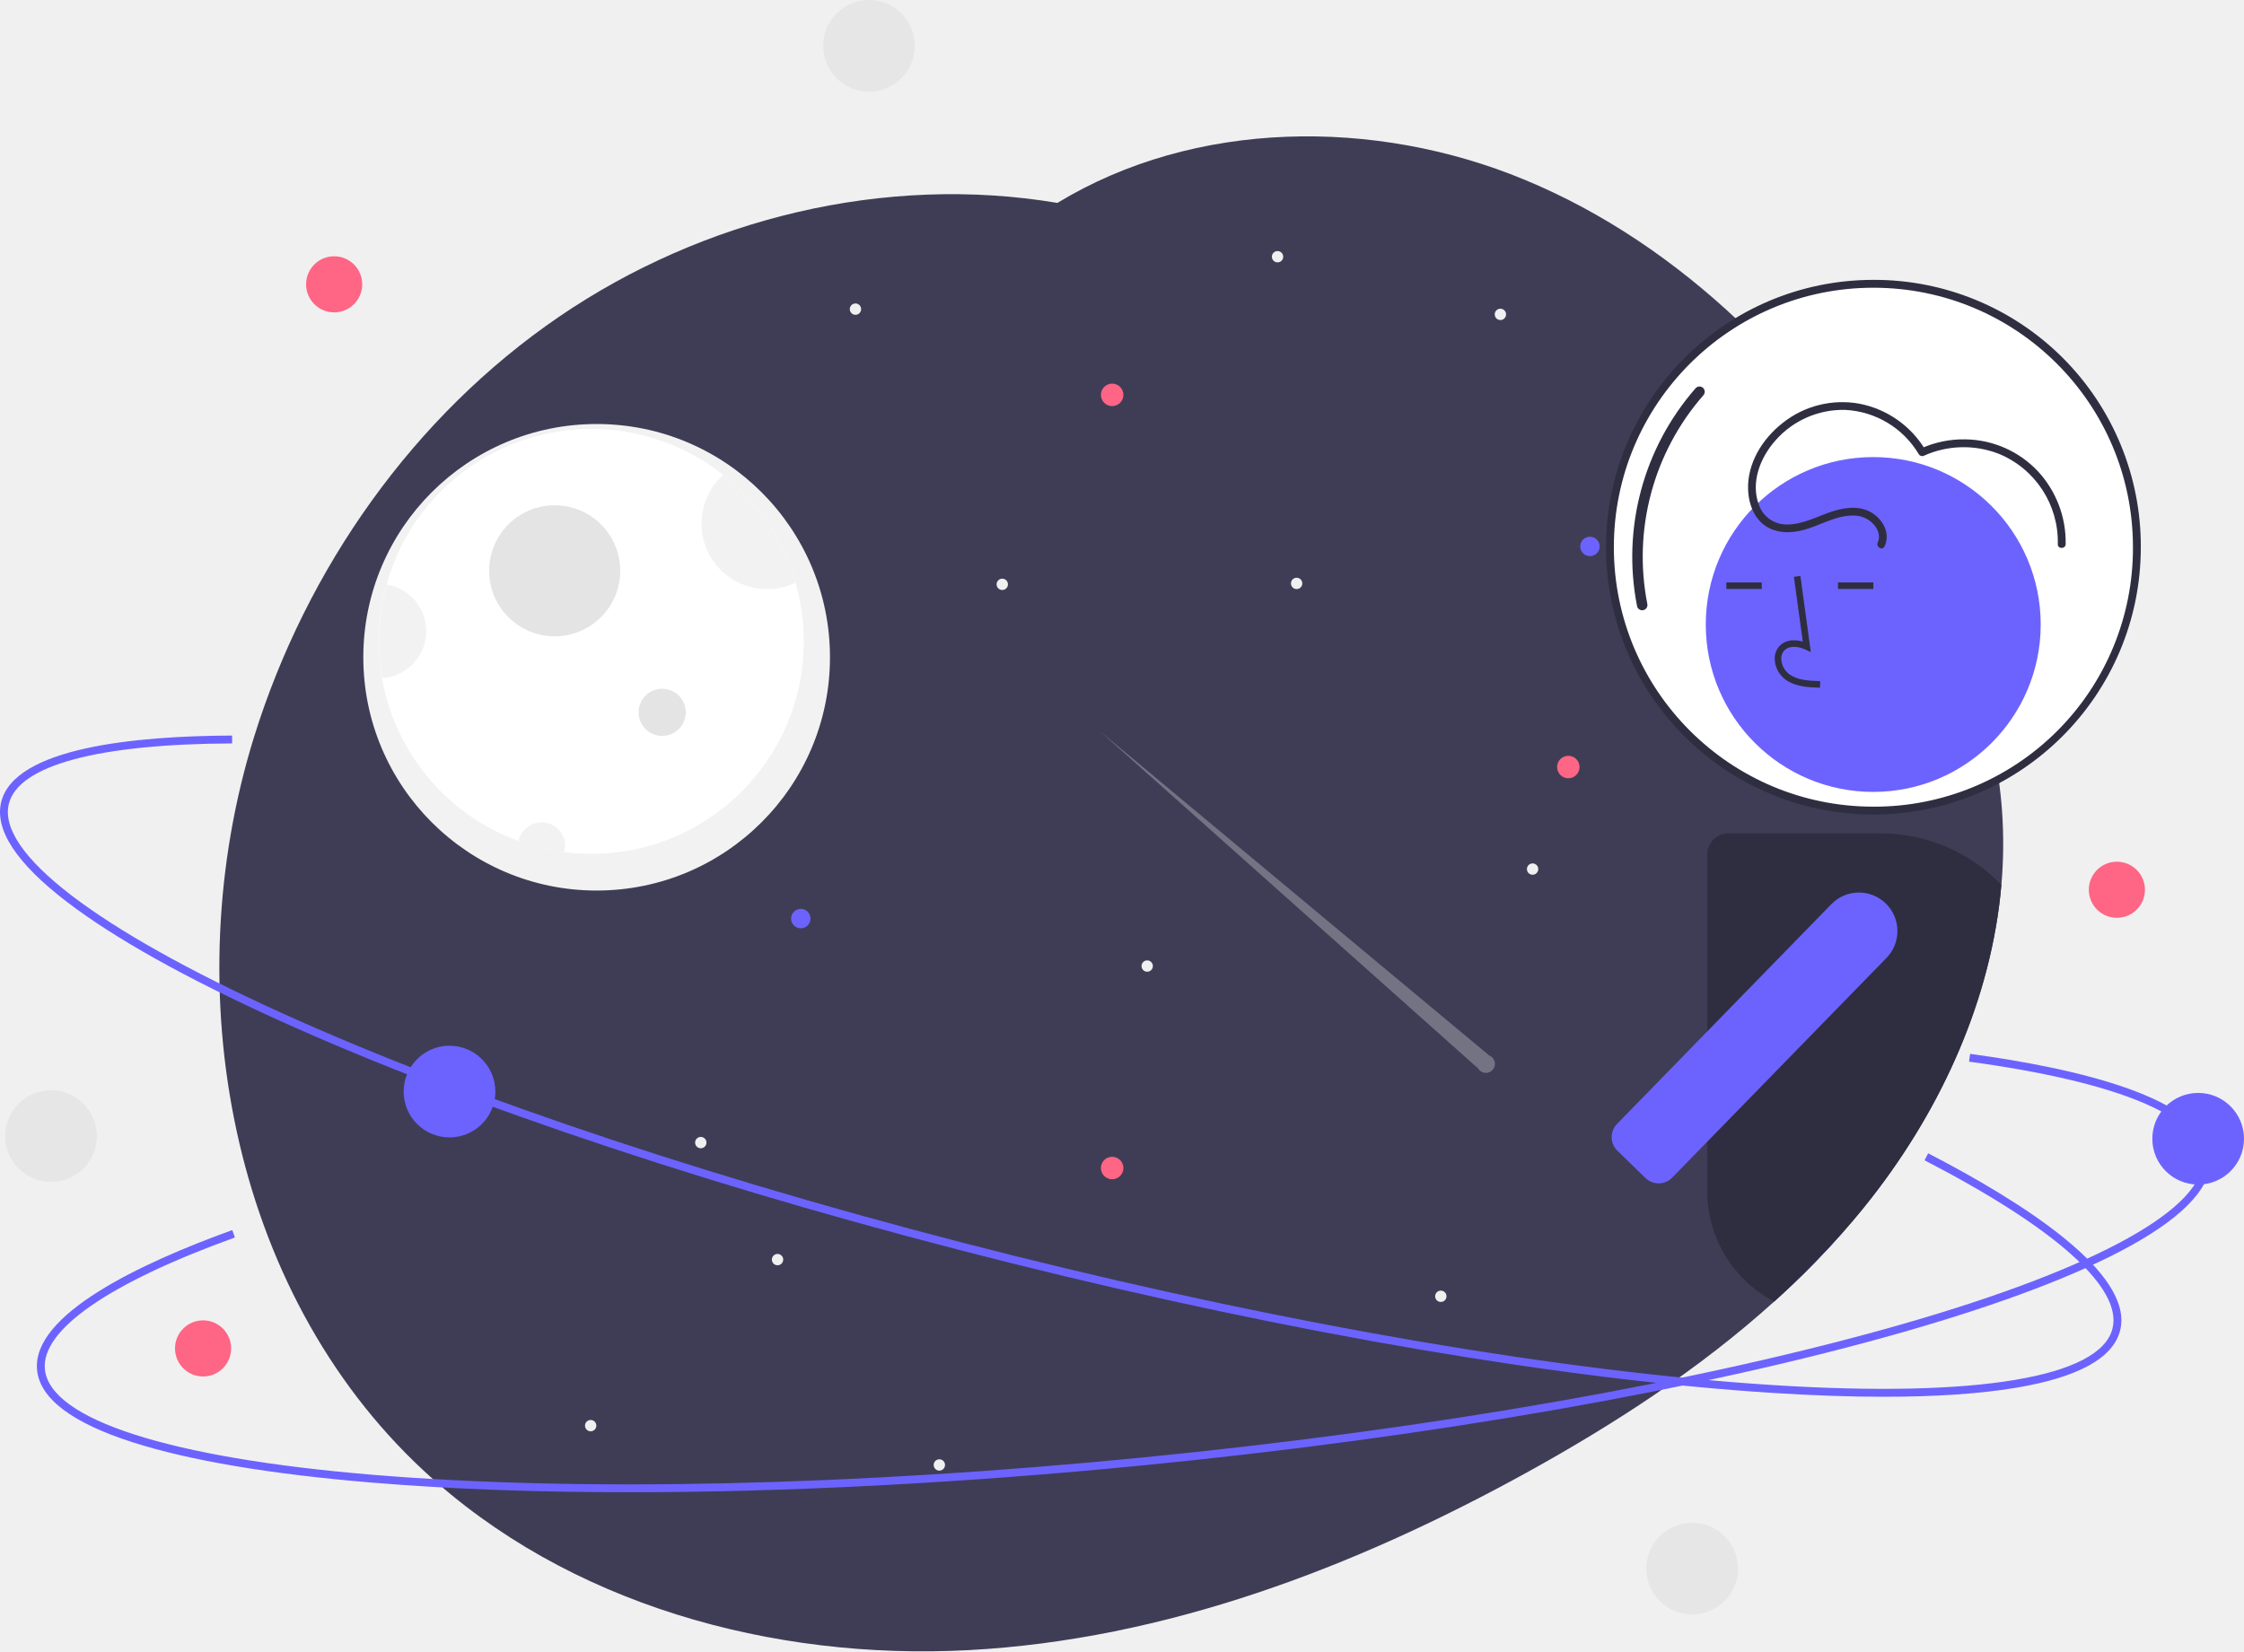
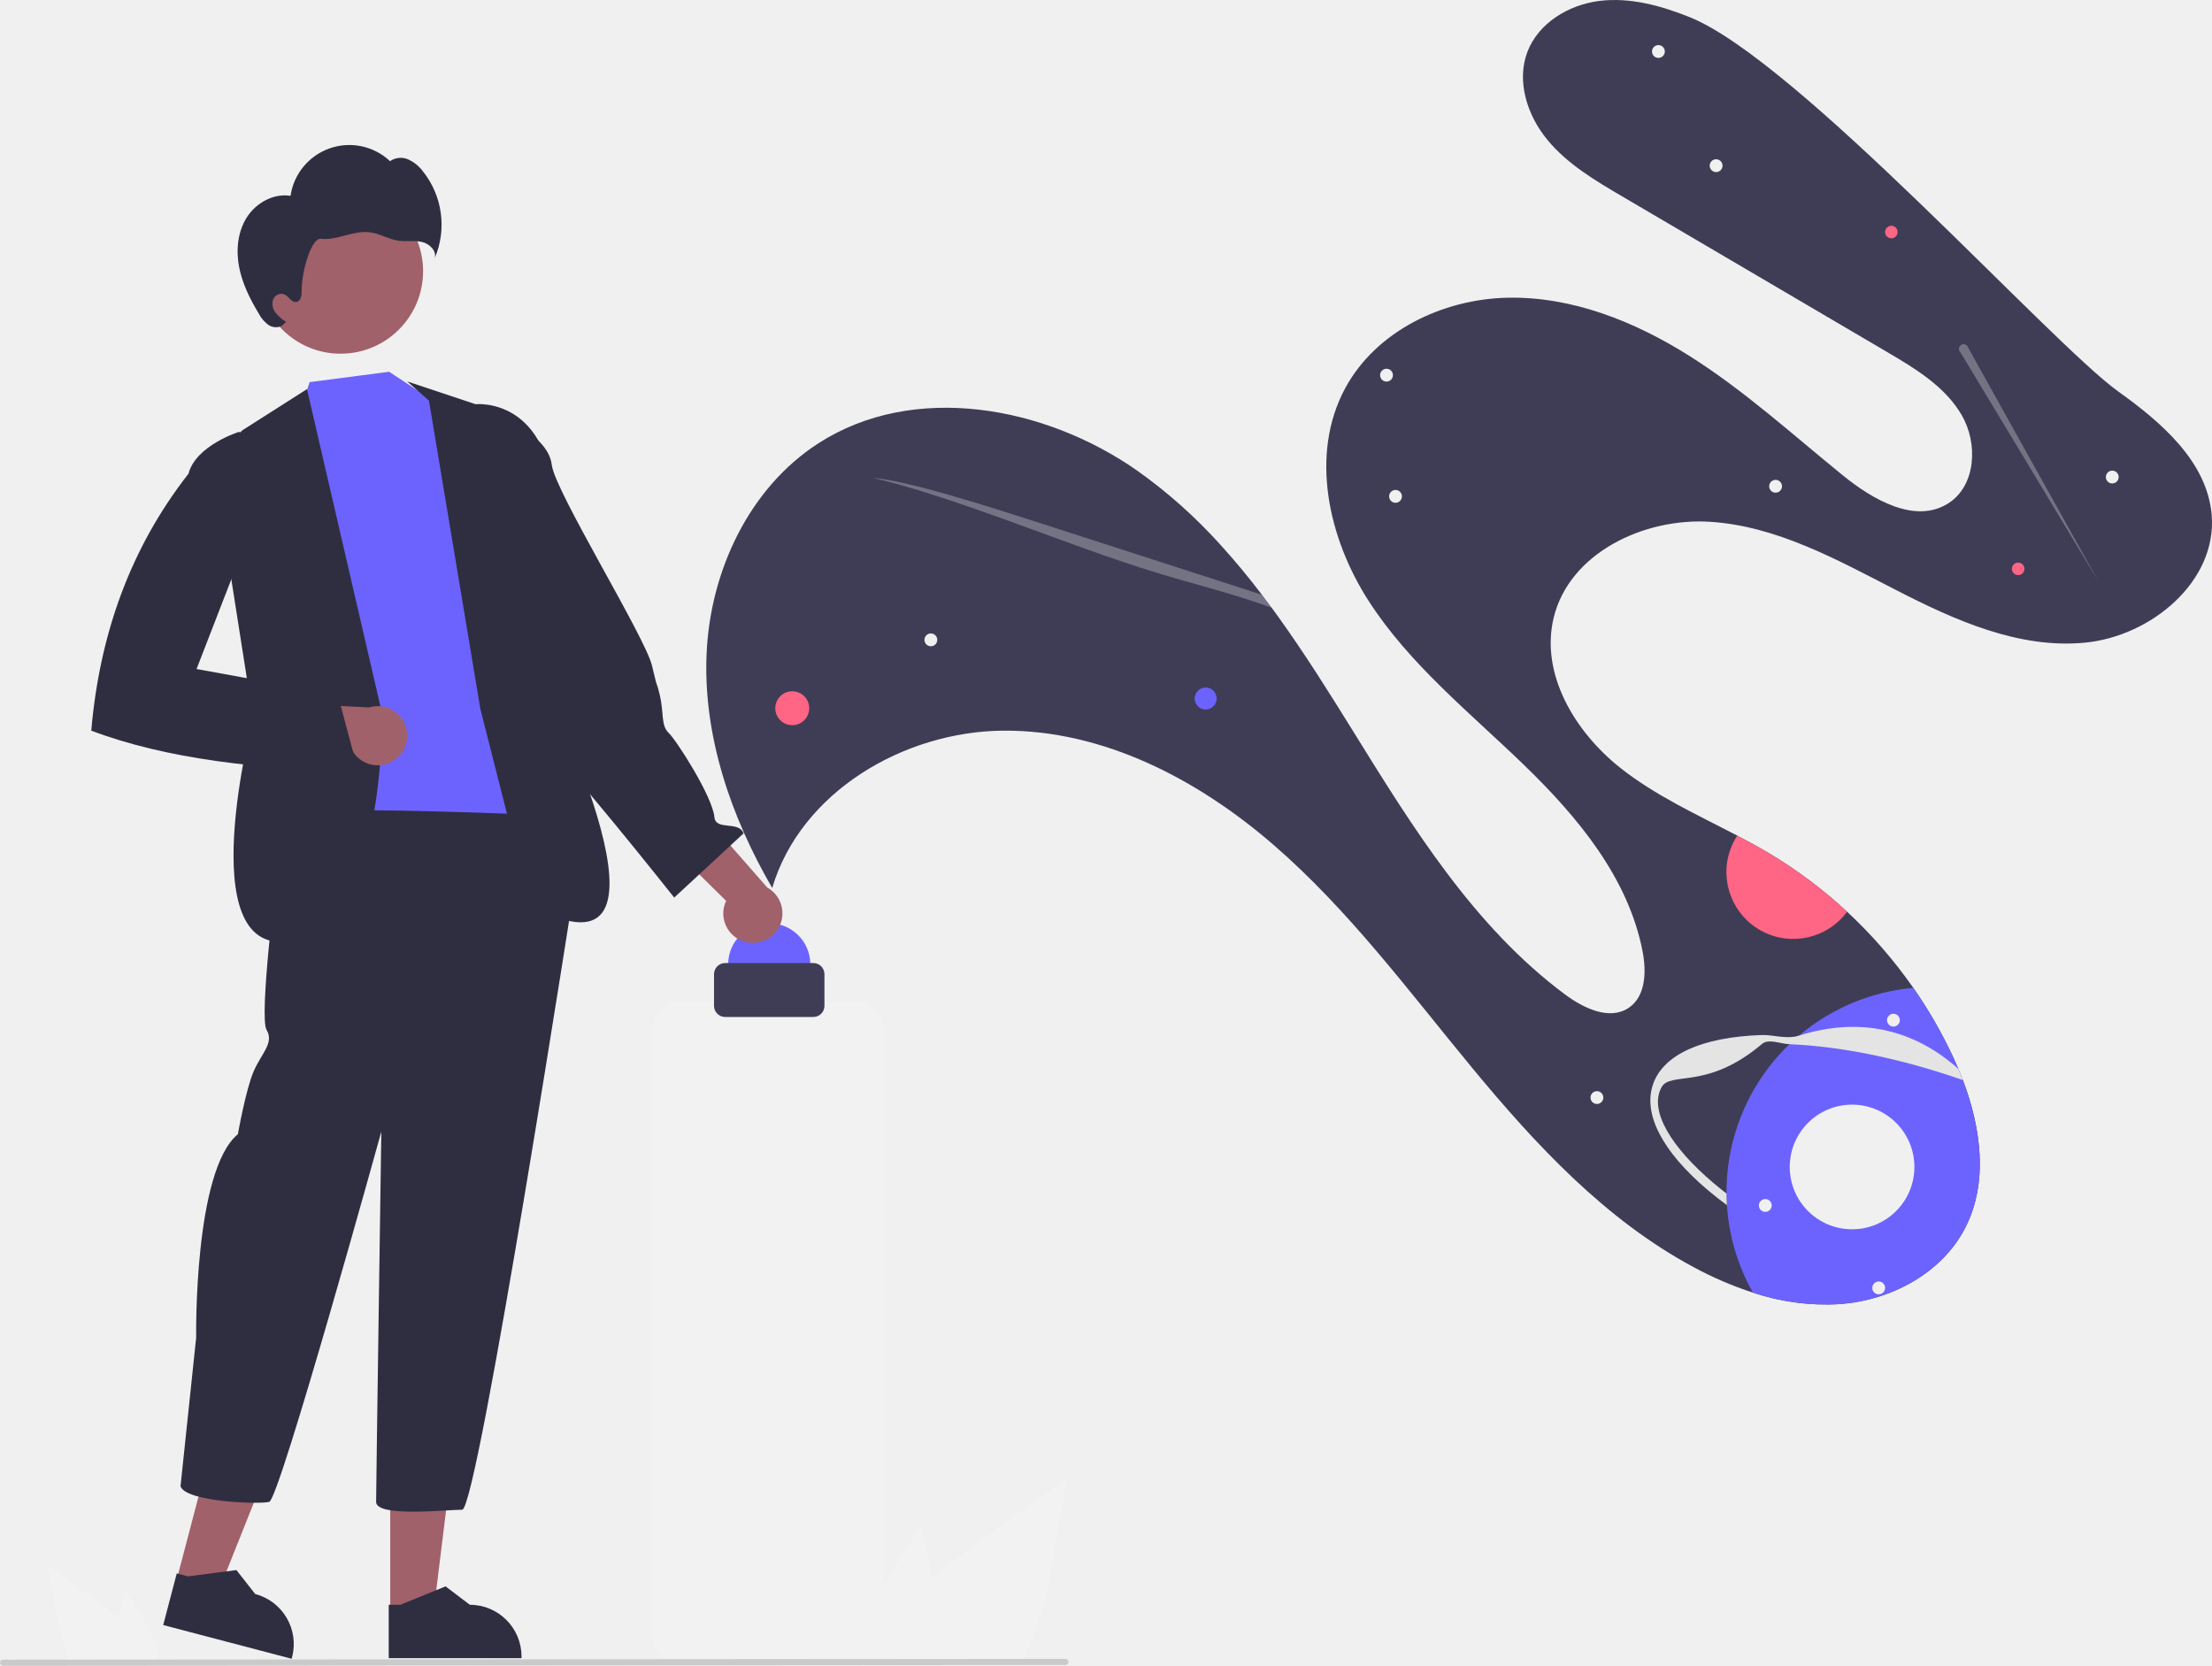
- <svg xmlns="http://www.w3.org/2000/svg" data-name="Layer 1" width="855.94" height="630.066" viewBox="0 0 855.94 630.066">
-   <path d="M935.432,472.558c-3.73,43.08-22.51,84.71-49.3,119.14q-1.68,2.16-3.4,4.28-3.87,4.77-7.94,9.36-4.98,5.655-10.25,11.05-4.29,4.44-8.78,8.69-3.465,3.315-7.01,6.5c-28.43,25.69-61.09,46.89-94.74,65.43-65.67,36.17-137.65,63.57-212.52,67.56-74.86,3.98-153.01-17.46-207.91-68.52-73.99-68.81-94.64-183.58-64.6-280.05,19.98-64.18,60.76-122.24,116.26-160.16,55.02-37.59,124.43-54.51,190.12-43.45,52.44-31.87,121.09-32.48,178.1-8.89,30.42,12.59,57.72,31.31,81.67,53.93a339.343,339.343,0,0,1,30.72,33.23q1.455,1.785,2.88,3.6,5.97,7.545,11.55,15.4,8.01,11.265,15.21,23.03c1.32,2.16,2.63,4.33,3.91,6.52.86,1.47,1.73,2.95,2.58,4.44a.298.298,0,0,1,.04.1c13.31,23.41,24.19,48.39,29.86,74.5,1,4.62,1.84,9.26,2.49,13.94v.01q.855,5.955,1.29,11.97A176.977,176.977,0,0,1,935.432,472.558Z" transform="translate(-172.0302 -134.967)" fill="#3f3d56" />
-   <path d="M740.074,537.684,591.612,414.006,735.84,542.638a3.442,3.442,0,1,0,4.234-4.954Z" transform="translate(-172.0302 -134.967)" fill="#f0f0f0" opacity="0.3" />
-   <circle cx="227.582" cy="250.781" r="89" fill="#f2f2f2" />
-   <path d="M478.612,379.748a80.994,80.994,0,0,1-81,81,81.572,81.572,0,0,1-27.8-4.9,81.055,81.055,0,1,1,108.8-76.1Z" transform="translate(-172.0302 -134.967)" fill="#fff" />
-   <circle cx="211.582" cy="217.781" r="25" fill="#e4e4e4" />
-   <path d="M475.452,357.278a25.001,25.001,0,0,1-27.6-41.08A81.053,81.053,0,0,1,475.452,357.278Z" transform="translate(-172.0302 -134.967)" fill="#f2f2f2" />
-   <circle cx="252.582" cy="271.781" r="9" fill="#e4e4e4" />
-   <path d="M387.612,457.748a9.046,9.046,0,0,1-.31,2.34,79.528,79.528,0,0,1-17.49-4.24,9.002,9.002,0,0,1,17.8,1.9Z" transform="translate(-172.0302 -134.967)" fill="#f2f2f2" />
-   <path d="M334.612,375.748a18.002,18.002,0,0,1-16.8,17.96,81.548,81.548,0,0,1,1.76-35.71A18,18,0,0,1,334.612,375.748Z" transform="translate(-172.0302 -134.967)" fill="#f2f2f2" />
-   <circle cx="606.457" cy="208.483" r="3.702" fill="#6c63ff" />
-   <circle cx="572.302" cy="119.949" r="2.163" fill="#f0f0f0" />
-   <circle cx="225.302" cy="543.949" r="2.163" fill="#f0f0f0" />
-   <circle cx="584.581" cy="331.594" r="2.163" fill="#f0f0f0" />
-   <circle cx="305.457" cy="350.483" r="3.702" fill="#6c63ff" />
-   <circle cx="171.457" cy="416.483" r="17.483" fill="#6c63ff" />
-   <circle cx="267.302" cy="435.949" r="2.163" fill="#f0f0f0" />
-   <circle cx="487.302" cy="97.949" r="2.163" fill="#f0f0f0" />
-   <circle cx="358.302" cy="558.949" r="2.163" fill="#f0f0f0" />
-   <circle cx="326.302" cy="117.949" r="2.163" fill="#f0f0f0" />
-   <circle cx="382.302" cy="222.949" r="2.163" fill="#f0f0f0" />
-   <circle cx="296.581" cy="480.594" r="2.163" fill="#f0f0f0" />
-   <circle cx="549.581" cy="494.594" r="2.163" fill="#f0f0f0" />
-   <circle cx="437.581" cy="368.594" r="2.163" fill="#f0f0f0" />
-   <circle cx="494.581" cy="222.594" r="2.163" fill="#f0f0f0" />
-   <circle cx="598.212" cy="292.655" r="4.289" fill="#ff6584" />
-   <circle cx="424.212" cy="150.655" r="4.289" fill="#ff6584" />
-   <circle cx="424.212" cy="445.655" r="4.289" fill="#ff6584" />
-   <path d="M863.452,605.338a7.694,7.694,0,0,0-7.39,5.58,7.39,7.39,0,0,0-.3,2.12v12.04q4.485-4.245,8.78-8.69,5.265-5.4,10.25-11.05Z" transform="translate(-172.0302 -134.967)" fill="#6c63ff" />
-   <path d="M890.681,667.898q-19.368,0-42.457-1.464c-79.614-5.056-182.738-22.633-290.376-49.492-107.638-26.859-206.93-59.794-279.585-92.734-35.393-16.047-62.556-31.236-80.735-45.147-19.247-14.727-27.666-27.564-25.024-38.153,5.148-20.629,50.731-25.142,88.064-25.295l.013,3c-51.268.21-81.514,8.387-85.166,23.022-4.652,18.64,33.287,47.741,104.087,79.841,72.496,32.868,171.605,65.739,279.073,92.557,107.467,26.816,210.401,44.363,289.84,49.408,77.579,4.928,124.743-2.938,129.395-21.578,3.862-15.477-21.598-38.275-71.689-64.198l1.379-2.664c36.397,18.836,78.646,45.852,73.222,67.589-2.643,10.589-16.105,17.965-40.015,21.923C927.076,666.767,910.335,667.898,890.681,667.898Z" transform="translate(-172.0302 -134.967)" fill="#6c63ff" />
-   <circle cx="714.582" cy="208.781" r="100.5" fill="#fff" />
-   <path d="M886.612,241.748a102,102,0,1,0,102,102A101.635,101.635,0,0,0,886.612,241.748Zm0,201a99,99,0,1,1,99-99A98.618,98.618,0,0,1,886.612,442.748Z" transform="translate(-172.0302 -134.967)" fill="#2f2e41" />
-   <path d="M798.417,367.818a2.001,2.001,0,0,1-1.957-1.598,97.669,97.669,0,0,1,22.341-83.135,2,2,0,0,1,2.986,2.661A93.597,93.597,0,0,0,800.378,365.415a2.002,2.002,0,0,1-1.961,2.403Z" transform="translate(-172.0302 -134.967)" fill="#2f2e41" />
-   <circle cx="714.519" cy="238.274" r="63.877" fill="#6c63ff" />
-   <path d="M866.248,397.357c-4.141-.115-9.294-.259-13.264-3.159a10.186,10.186,0,0,1-4.008-7.606,6.852,6.852,0,0,1,2.33-5.628c2.074-1.752,5.101-2.163,8.364-1.204l-3.381-24.706,2.482-.34,3.974,29.045-2.072-.951c-2.403-1.102-5.701-1.663-7.75.069a4.403,4.403,0,0,0-1.444,3.627,7.699,7.699,0,0,0,2.982,5.671c3.089,2.257,7.197,2.548,11.856,2.678Z" transform="translate(-172.0302 -134.967)" fill="#2f2e41" />
-   <rect x="658.495" y="222.218" width="13.491" height="2.505" fill="#2f2e41" />
-   <rect x="701.08" y="222.218" width="13.491" height="2.505" fill="#2f2e41" />
-   <path d="M889.232,452.908h-57.9a8.147,8.147,0,0,0-8.14,8.14v128.33a47.67,47.67,0,0,0,25.56,42.2q3.555-3.18,7.01-6.5,4.485-4.245,8.78-8.69,5.265-5.4,10.25-11.05,4.08-4.59,7.94-9.36,1.725-2.115,3.4-4.28c26.79-34.43,45.57-76.06,49.3-119.14A64.049,64.049,0,0,0,889.232,452.908Z" transform="translate(-172.0302 -134.967)" fill="#2f2e41" />
-   <path d="M891.342,479.688a14.611,14.611,0,0,0-10.43-4.17,14.465,14.465,0,0,0-9.16,3.36,13.123,13.123,0,0,0-1.17,1.07l-47.39,48.6-34.37,35.25a6.801,6.801,0,0,0-1.28,1.8,7.296,7.296,0,0,0-.77,3.32,7.168,7.168,0,0,0,2.18,5.07l1.35,1.32,9.8,9.55.01-.01a7.291,7.291,0,0,0,4.66,1.63,7.167,7.167,0,0,0,5.07-2.18l1.59-1.62,11.38-11.67.38-.39,68.41-70.16a14.691,14.691,0,0,0-.26-20.77Z" transform="translate(-172.0302 -134.967)" fill="#6c63ff" />
-   <path d="M890.862,343.44c2.112-4.467-.053-9.238-3.764-12.091-4.676-3.595-10.722-3.001-16.04-1.299-5.822,1.863-11.514,5.216-17.804,5.023a11.131,11.131,0,0,1-10.244-7.278c-3.369-8.639.436-18.295,6.3-24.847a34.268,34.268,0,0,1,26.544-11.586,34.65,34.65,0,0,1,28.068,16.903,1.541,1.541,0,0,0,2.052.538,36.882,36.882,0,0,1,28.394-.714,36.29,36.29,0,0,1,22.58,34.492c-.05,1.931,2.95,1.93,3,0a39.892,39.892,0,0,0-10.599-27.812,38.719,38.719,0,0,0-27.567-12.168,39.336,39.336,0,0,0-17.322,3.612l2.052.538a37.699,37.699,0,0,0-25.099-17.728,36.485,36.485,0,0,0-29.424,7.328c-7.702,6.027-13.538,15.38-13.175,25.411.157,4.34,1.447,8.796,4.461,12.031,3.86,4.143,9.622,4.859,14.946,3.798,7.076-1.411,13.535-6.064,20.911-5.921a10.212,10.212,0,0,1,7.642,3.445c1.625,1.833,2.604,4.47,1.497,6.811-.821,1.736,1.765,3.26,2.59,1.514Z" transform="translate(-172.0302 -134.967)" fill="#2f2e41" />
-   <path d="M412.094,704.323c-35.599.001-68.694-1.221-98.322-3.686-38.727-3.223-69.415-8.403-91.21-15.396-23.077-7.405-35.319-16.667-36.388-27.528-2.083-21.158,39.334-40.725,74.445-53.413l1.02,2.822c-48.217,17.424-73.957,35.286-72.479,50.298,1.882,19.119,47.392,33.781,124.862,40.228,79.325,6.601,183.717,4.262,293.947-6.59,110.23-10.849,213.076-28.906,289.591-50.846,74.726-21.426,116.505-44.68,114.623-63.799-1.562-15.874-33.203-28.793-89.092-36.379l.403-2.973c40.61,5.512,89.479,16.762,91.674,39.058,1.069,10.861-9.133,22.332-30.323,34.094-20.015,11.109-49.104,22.173-86.458,32.883-76.685,21.988-179.72,40.081-290.125,50.948C539.002,700.86,472.017,704.323,412.094,704.323Z" transform="translate(-172.0302 -134.967)" fill="#6c63ff" />
-   <circle cx="838.457" cy="434.483" r="17.483" fill="#6c63ff" />
-   <circle cx="331.457" cy="17.483" r="17.483" fill="#e6e6e6" />
-   <circle cx="19.457" cy="433.483" r="17.483" fill="#e6e6e6" />
-   <circle cx="127.457" cy="108.483" r="10.702" fill="#ff6584" />
-   <circle cx="77.457" cy="514.483" r="10.702" fill="#ff6584" />
-   <circle cx="807.457" cy="339.483" r="10.702" fill="#ff6584" />
-   <circle cx="645.457" cy="598.483" r="17.483" fill="#e6e6e6" />
+ <svg xmlns="http://www.w3.org/2000/svg" data-name="Layer 1" width="861.343" height="648.679" viewBox="0 0 861.343 648.679">
+   <path d="M487.967,298.314c37.101-23.943,88.2-14.64,124.348,10.729a196.935,196.935,0,0,1,32.307,28.827c5.643,6.19,10.993,12.687,16.11,19.409,1.261,1.649,2.515,3.315,3.746,4.997q1.263,1.706,2.505,3.435c10.378,14.425,19.892,29.6,29.206,44.638,23.251,37.538,47.108,76.194,82.534,102.549,7.299,5.428,17.482,10.317,24.96,5.133,6.489-4.502,6.767-13.967,5.29-21.724-5.49-28.74-25.295-52.557-46.336-72.888-21.04-20.331-44.332-38.971-60.23-63.537-15.898-24.567-23.161-57.364-9.236-83.094,12.001-22.173,37.821-34.61,63.024-35.189,25.201-.574,49.685,9.222,71.007,22.674,21.319,13.457,40.066,30.531,59.631,46.43,11.794,9.592,28.261,19.109,41.114,10.988,10.856-6.863,11.703-23.338,5.233-34.431s-18.018-18.064-29.089-24.566q-51.558-30.288-103.117-60.571c-10.545-6.189-21.321-12.575-29.105-22.012-7.786-9.431-12.108-22.686-7.817-34.139,4.234-11.286,16.059-18.453,28.023-19.948,11.956-1.492,24.015,1.823,35.199,6.314,41.912,16.832,140.602,126.951,166.905,145.778,16.903,12.092,34.66,27.4,36.369,48.112,2.13,25.784-23.526,47.182-49.278,49.683-25.748,2.509-50.704-8.687-73.71-20.524s-46.486-24.887-72.309-26.53c-25.823-1.643-54.795,12.161-60.917,37.3-5.323,21.874,8.21,44.446,25.838,58.442,13.798,10.958,29.992,18.256,45.635,26.462,4.344,2.272,8.642,4.621,12.834,7.132a180.251,180.251,0,0,1,29.935,22.505,183.677,183.677,0,0,1,25.774,29.641,179.182,179.182,0,0,1,15.621,27.173q1.006,2.176,1.954,4.412c.599,1.426,1.179,2.869,1.729,4.328,7.18,18.913,9.977,40.108.804,57.763-9.149,17.608-28.965,28.034-48.753,29.48a89.801,89.801,0,0,1-33.791-4.464,137.23,137.23,0,0,1-23.13-9.941C794.526,600.7,767.404,571.542,742.634,541.566c-24.764-29.974-48.083-61.534-77.482-86.977-29.397-25.449-66.237-44.69-105.12-44.398-38.882.287-78.965,23.978-90.008,61.258-16.096-27.736-26.981-59.355-25.544-91.388S461.024,315.705,487.967,298.314Z" transform="translate(-169.3286 -125.6603)" fill="#3f3d56" />
+   <circle cx="469.487" cy="272.017" r="4.272" fill="#6c63ff" />
+   <circle cx="308.499" cy="275.792" r="6.605" fill="#ff6584" />
+   <circle cx="785.865" cy="221.517" r="2.44" fill="#ff6584" />
+   <circle cx="736.489" cy="90.362" r="2.44" fill="#ff6584" />
+   <path d="M843.026,456.742a26.079,26.079,0,0,1,2.78-5.683c4.344,2.272,8.642,4.621,12.834,7.132a180.251,180.251,0,0,1,29.935,22.505,26.025,26.025,0,0,1-45.549-23.953Z" transform="translate(-169.3286 -125.6603)" fill="#ff6584" />
+   <circle cx="362.474" cy="249.168" r="2.496" fill="#f0f0f0" />
+   <circle cx="668.25" cy="64.513" r="2.496" fill="#f0f0f0" />
+   <circle cx="645.778" cy="20.057" r="2.496" fill="#f0f0f0" />
+   <circle cx="822.503" cy="185.77" r="2.496" fill="#f0f0f0" />
+   <circle cx="691.404" cy="189.356" r="2.496" fill="#f0f0f0" />
+   <circle cx="621.835" cy="427.406" r="2.496" fill="#f0f0f0" />
+   <circle cx="543.408" cy="193.29" r="2.496" fill="#f0f0f0" />
+   <circle cx="539.904" cy="146.097" r="2.496" fill="#f0f0f0" />
+   <path d="M866.141,532.284c-3.706-.152-7.303-.17-10.77-.05-21.356.738-35.581,6.857-39.028,16.788s3.93,23.547,20.237,37.356q2.419,2.048,5.043,4.063a80.028,80.028,0,0,1,24.518-58.158Z" transform="translate(-169.3286 -125.6603)" fill="none" />
+   <path d="M846.05,563.682a79.499,79.499,0,0,1,20.092-31.399q1.801-1.724,3.704-3.331a80.081,80.081,0,0,1,44.504-18.615,179.184,179.184,0,0,1,15.621,27.173q1.006,2.176,1.954,4.412c.599,1.426,1.179,2.869,1.729,4.328,7.18,18.913,9.977,40.108.804,57.763-9.149,17.608-28.965,28.034-48.753,29.48a89.801,89.801,0,0,1-33.791-4.464,79.902,79.902,0,0,1-10.131-34.06c-.098-1.507-.147-3.015-.162-4.53A79.685,79.685,0,0,1,846.05,563.682Z" transform="translate(-169.3286 -125.6603)" fill="#6c63ff" />
+   <path d="M813.016,547.869c4.009-11.551,19.006-18.35,42.236-19.154,4.648-.164,9.761,1.77,14.593.237,23.445-7.435,44.715-2.576,62.079,12.97.599,1.426,1.179,2.869,1.729,4.328-.231-.086-.464-.167-.697-.248-23.462-8.143-46.752-12.895-66.814-13.719-3.707-.149-8.129-2.294-10.77-.047-21.208,18.048-35.552,10.486-39.029,16.787-5.079,9.204,3.932,23.545,20.238,37.356q2.419,2.051,5.04,4.06c.015,1.515.063,3.023.162,4.53q-3.946-2.916-7.477-5.9C816.568,574.047,809.009,559.414,813.016,547.869Z" transform="translate(-169.3286 -125.6603)" fill="#e4e4e4" />
+   <circle cx="731.559" cy="501.523" r="2.496" fill="#f0f0f0" />
+   <circle cx="687.403" cy="469.422" r="2.496" fill="#f0f0f0" />
+   <circle cx="721.186" cy="454.431" r="24.27" fill="#f0f0f0" />
+   <path d="M509.195,311.783c5.673.267,17.408,3.084,30.123,6.726,12.708,3.646,26.492,8.094,40.1,12.494q35.733,11.544,71.462,23.08,4.912,1.584,9.851,3.195c1.261,1.649,2.515,3.315,3.746,4.997-2.894-1.023-5.8-2.013-8.697-2.956-12.378-4.023-23.12-6.676-35.133-10.335-18.488-5.627-37.992-13.018-56.909-19.899C544.823,322.197,523.121,314.783,509.195,311.783Z" transform="translate(-169.3286 -125.6603)" fill="#f0f0f0" opacity="0.3" />
+   <path d="M932.758,262.924l53.58,88.947-50.558-90.716a1.849,1.849,0,1,0-3.022,1.769Z" transform="translate(-169.3286 -125.6603)" fill="#f0f0f0" opacity="0.3" />
+   <circle cx="737.296" cy="397.269" r="2.496" fill="#f0f0f0" />
+   <circle cx="299.538" cy="375.527" r="16" fill="#6c63ff" />
+   <path d="M459.388,492.403a11.44,11.44,0,0,1-7.314-15.945L423.103,447.935l20.662-4.408,24.344,27.761a11.502,11.502,0,0,1-8.72,21.115Z" transform="translate(-169.3286 -125.6603)" fill="#a0616a" />
+   <path d="M320.866,270.427l16.157,10.649,18.912,4.43s14.999,107.199,22.37,113.629,1.16,7.04,3.157,15.909,6.62,27.015,6.62,27.015c-44.897,27.829-85.006,31.227-119.226,4.575a8.052,8.052,0,0,1,3.765-9.367c5.786-3.594-6.764-17.675-2.028-20.495s-3.633-23.913-3.633-23.913l1.46-45.299-4.066-6.948,5.728-44.6,14.767-6.562,5.056-14.987Z" transform="translate(-169.3286 -125.6603)" fill="#6c63ff" />
+   <path d="M327.867,274.187l26.641,8.872s29.47-3.112,30.665,40.758-4.298,67.412-4.298,67.412S442.178,514.507,375.772,478.097L356.367,401.687l-20-120Z" transform="translate(-169.3286 -125.6603)" fill="#2f2e41" />
+   <path d="M354.584,371.177l13.819-1.909s1.334,20.834,7.944,23.992,4.382,3.677,5.161,7.02-5.878,12.604-.642,14.907,51,60,51,60l27-25c-1.856-5.028-10.785-.937-11.345-6.267-.705-8.059-14.838-30.074-17.846-32.897s-1.819-7.799-3.378-14.484-.477-.486-3.075-11.628-37.808-67.913-39.032-78.2-15.558-16.342-15.558-16.342l-11.142,2.598Z" transform="translate(-169.3286 -125.6603)" fill="#2f2e41" />
+   <polygon points="68.581 615.998 84.845 620.268 109.058 559.567 85.054 553.264 68.581 615.998" fill="#a0616a" />
+   <path d="M232.881,758.474l50.014,13.133.166-.632a20.128,20.128,0,0,0-14.354-24.579l-.001-0-7.315-9.33-18.866,2.455-4.366-1.146Z" transform="translate(-169.3286 -125.6603)" fill="#2f2e41" />
+   <polygon points="151.957 628.165 168.771 628.164 176.771 563.303 151.953 563.305 151.957 628.165" fill="#a0616a" />
+   <path d="M320.693,771.367l51.71-.002v-.654a20.128,20.128,0,0,0-20.127-20.127h-.001l-9.445-7.166-17.623,7.167-4.514 0Z" transform="translate(-169.3286 -125.6603)" fill="#2f2e41" />
+   <path d="M279.227,443.444c-4.062,5.078-2.031,22.341-2.031,22.341s-7.109,55.853-4.062,60.93-2.031,9.14-5.078,16.248-6.093,24.372-6.093,24.372c-17.264,14.217-16.248,79.209-16.248,79.209l-6.093,57.884c2.031,6.093,30.465,7.109,34.527,6.093S317.816,566.32,317.816,566.32s-2.031,138.108-2.031,144.201,27.419,3.046,33.512,3.046S393.979,464.769,393.979,464.769v-14.217l-5.078-7.109S283.289,438.366,279.227,443.444Z" transform="translate(-169.3286 -125.6603)" fill="#2f2e41" />
+   <path d="M288.867,277.187,263.929,293.076,251.867,303.187l16,102s-24.309,92.716,14,87,36.161-89.038,36.161-89.038Z" transform="translate(-169.3286 -125.6603)" fill="#2f2e41" />
+   <path d="M322.235,422.083a11.44,11.44,0,0,1-16.544-5.833l-40.644.982,11.201-17.913,36.879,1.814A11.502,11.502,0,0,1,322.235,422.083Z" transform="translate(-169.3286 -125.6603)" fill="#a0616a" />
+   <circle cx="132.63" cy="105.615" r="32.119" fill="#a0616a" />
+   <path d="M265.527,210.171c3.607-5.58,10.375-9.298,16.936-8.253a23.127,23.127,0,0,1,38.75-13.489,7.192,7.192,0,0,1,7.033-.704,14.829,14.829,0,0,1,5.714,4.586,33.28,33.28,0,0,1,4.657,33.857c.802-2.915-2.119-5.657-5.071-6.312-2.951-.654-6.048-.035-9.041-.461-3.836-.546-7.285-2.771-11.127-3.272-3.229-.421-6.477.407-9.626,1.237-3.149.83-6.388,1.676-9.622,1.292-3.234-.384-7.4,11.872-7.344,20.503.011,1.636-.326,3.736-1.925,4.083-1.969.427-3.11-2.29-4.983-3.03a3.467,3.467,0,0,0-4.252,2.261,5.652,5.652,0,0,0,1.079,5.061,16.701,16.701,0,0,0,4.049,3.513l-.772.642c-1.284,1.696-3.947,1.769-5.797.72a12.511,12.511,0,0,1-4.162-4.739c-3.423-5.694-6.426-11.76-7.634-18.293S261.92,215.751,265.527,210.171Z" transform="translate(-169.3286 -125.6603)" fill="#2f2e41" />
+   <path d="M276.867,306.187l-14.433-12.369s-16.852,5.258-19.71,16.314c-22.491,28.759-34.604,62.346-37.857,100.055,29.364,11.09,65.319,15.024,104,16l-8-30-55-10Z" transform="translate(-169.3286 -125.6603)" fill="#2f2e41" />
+   <path d="M225.728,757.227l-7.71-12.39-1.54,7.08c-.27,1.24-.54,2.5-.79,3.75-2.19-1.87-4.52-3.6-6.8-5.26q-10.5-7.62-20.99-15.26l2.19,12.7c1.35,7.82,2.76,15.8,6.1,22.95.37.81.77,1.61,1.2,2.39h32.54a10.488,10.488,0,0,0,.54-2.24.775.775,0,0,0,.01-.15C230.988,765.947,228.308,761.377,225.728,757.227Z" transform="translate(-169.3286 -125.6603)" fill="#f2f2f2" />
+   <path d="M513.298,742.993l14.586-23.44,2.914,13.394c.511,2.346,1.022,4.73,1.495,7.094,4.143-3.538,8.551-6.811,12.864-9.951q19.864-14.416,39.71-28.87l-4.143,24.026c-2.554,14.794-5.222,29.891-11.54,43.418-.7,1.533-1.457,3.046-2.271,4.522H505.352a19.841,19.841,0,0,1-1.022-4.238,1.464,1.464,0,0,1-.018-.284C503.346,759.49,508.417,750.844,513.298,742.993Z" transform="translate(-169.3286 -125.6603)" fill="#f2f2f2" />
+   <path d="M501.855,773.687H434.878A11.525,11.525,0,0,1,423.367,762.175V527.199a11.525,11.525,0,0,1,11.512-11.512H501.855a11.525,11.525,0,0,1,11.512,11.512V762.175A11.525,11.525,0,0,1,501.855,773.687Z" transform="translate(-169.3286 -125.6603)" fill="#f2f2f2" />
+   <path d="M486.04,521.687H451.693A4.332,4.332,0,0,1,447.367,517.36v-12.346a4.332,4.332,0,0,1,4.327-4.327H486.04a4.332,4.332,0,0,1,4.327,4.327V517.36A4.332,4.332,0,0,1,486.04,521.687Z" transform="translate(-169.3286 -125.6603)" fill="#3f3d56" />
+   <path d="M584.269,774.032l-413.75.307a1.191,1.191,0,0,1,0-2.381l413.75-.307a1.191,1.191,0,0,1,0,2.381Z" transform="translate(-169.3286 -125.6603)" fill="#cacaca" />
</svg>
